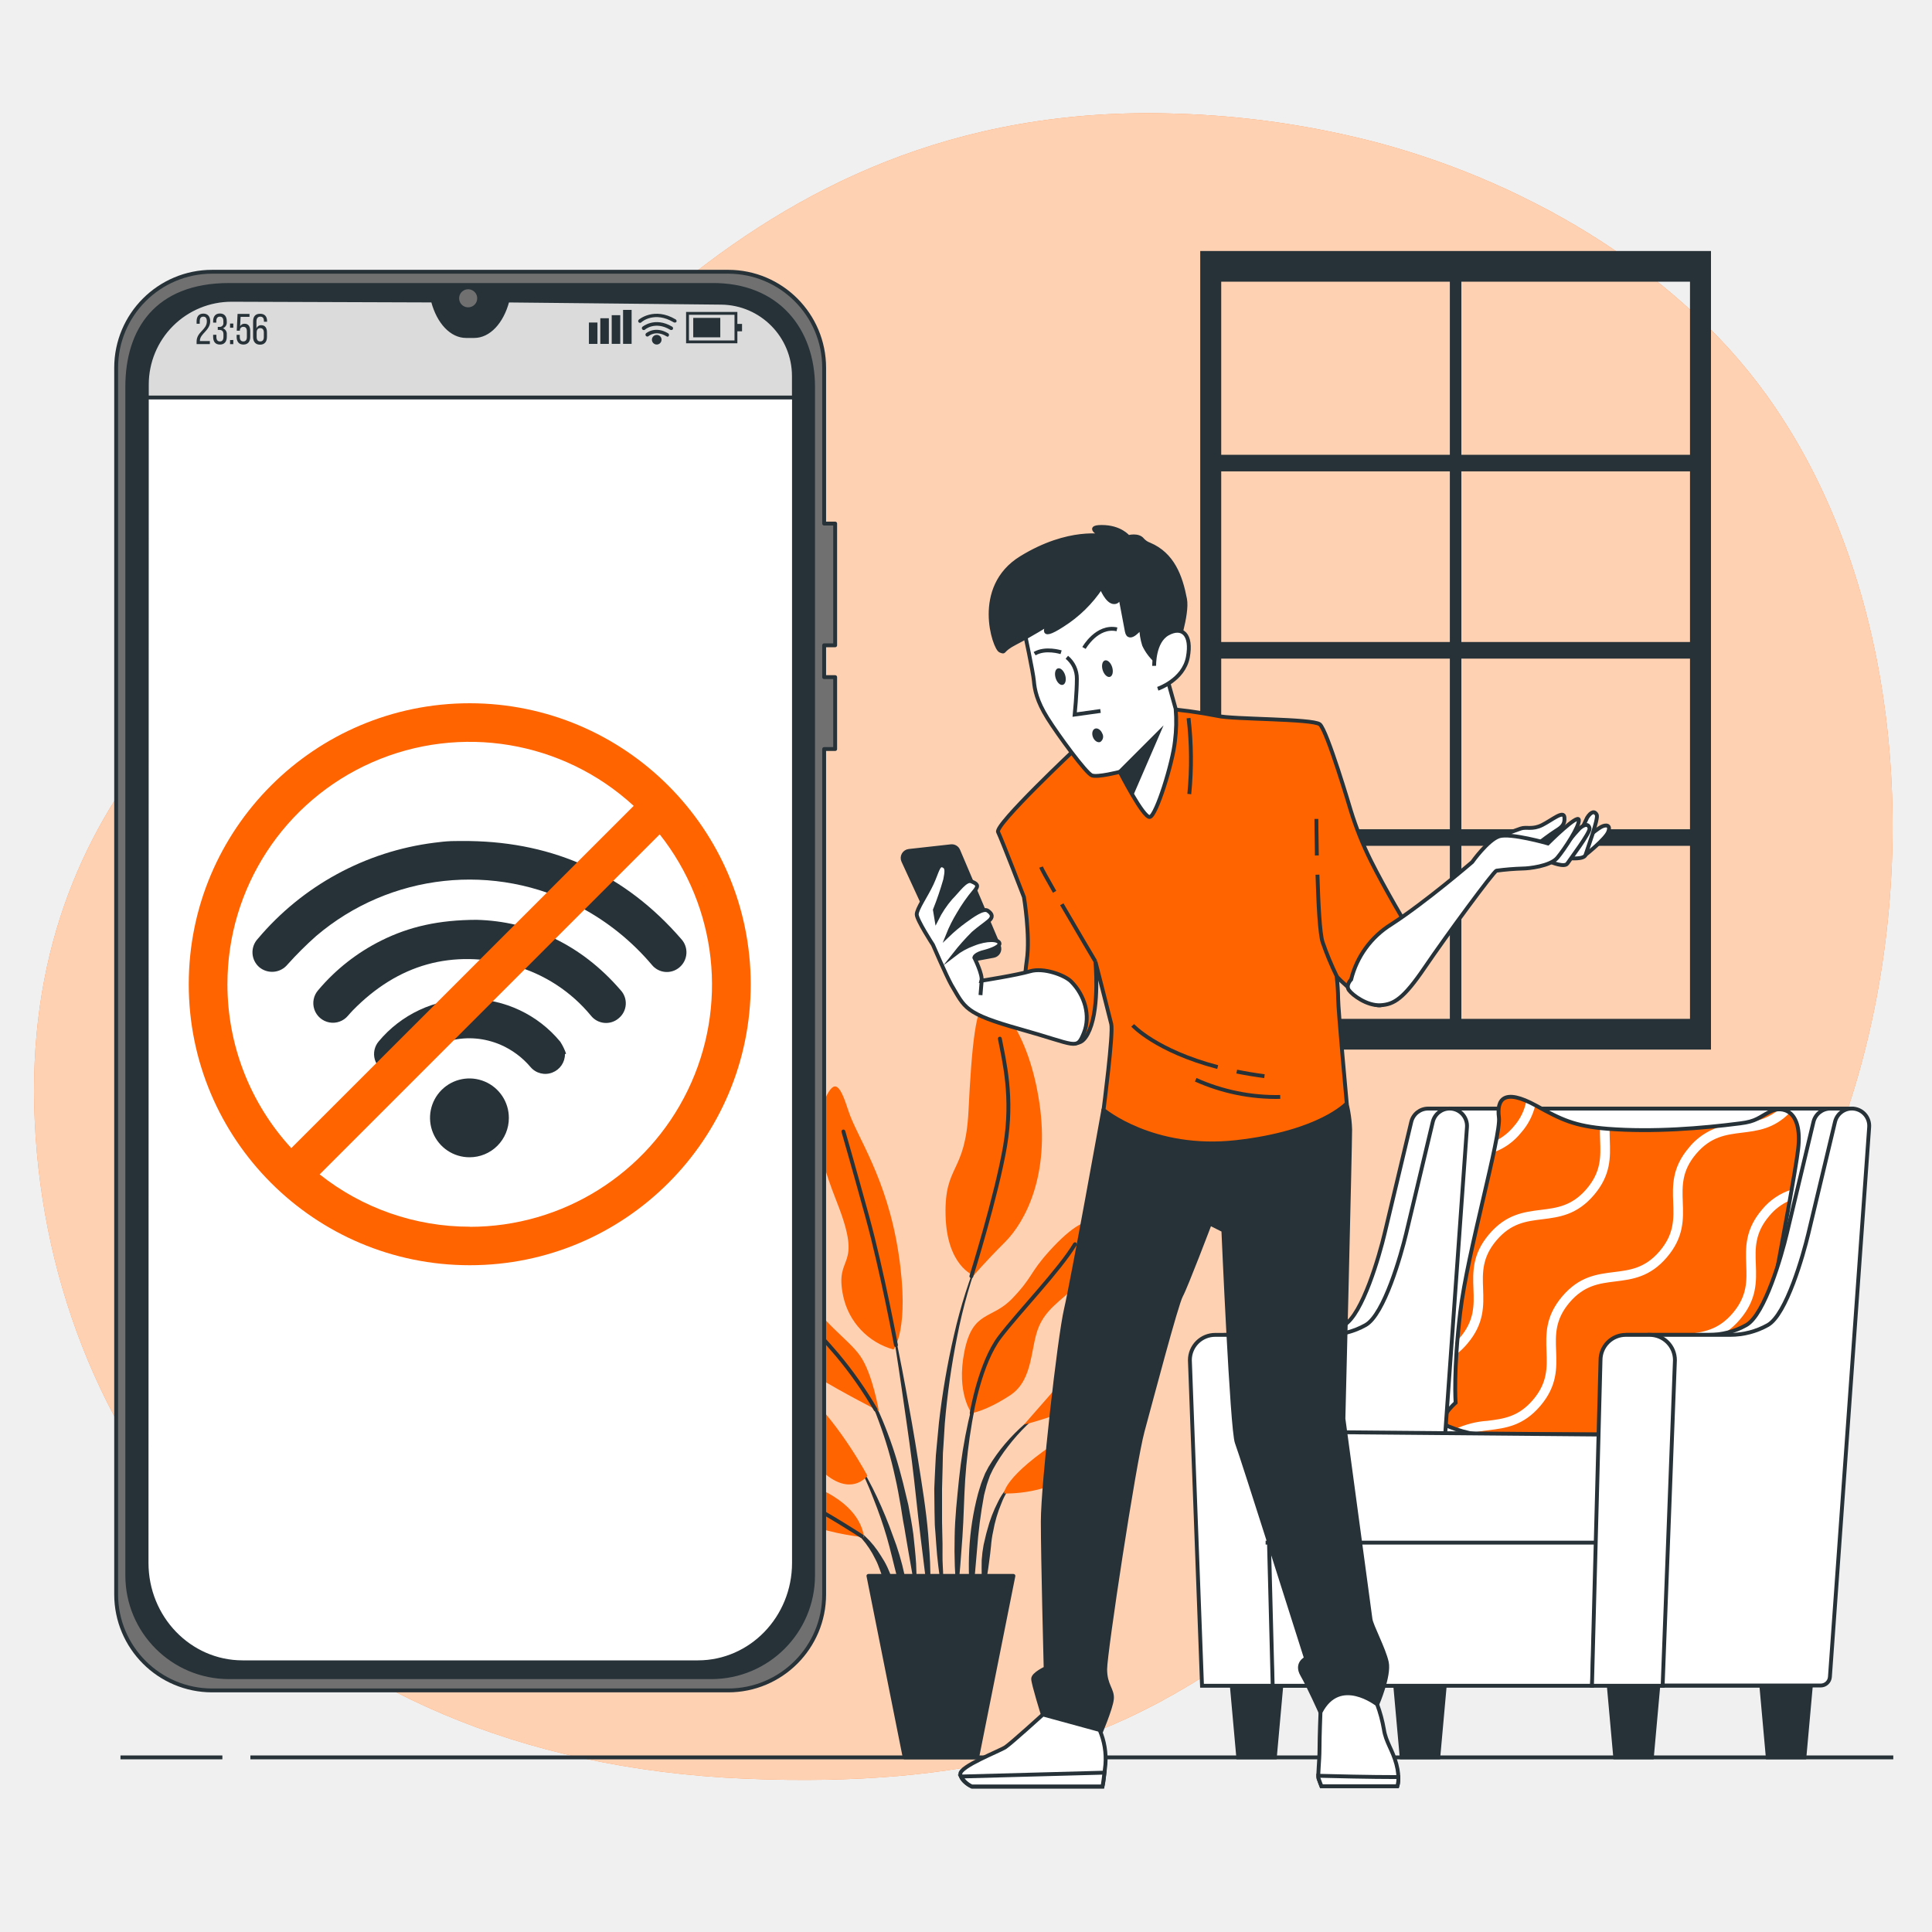
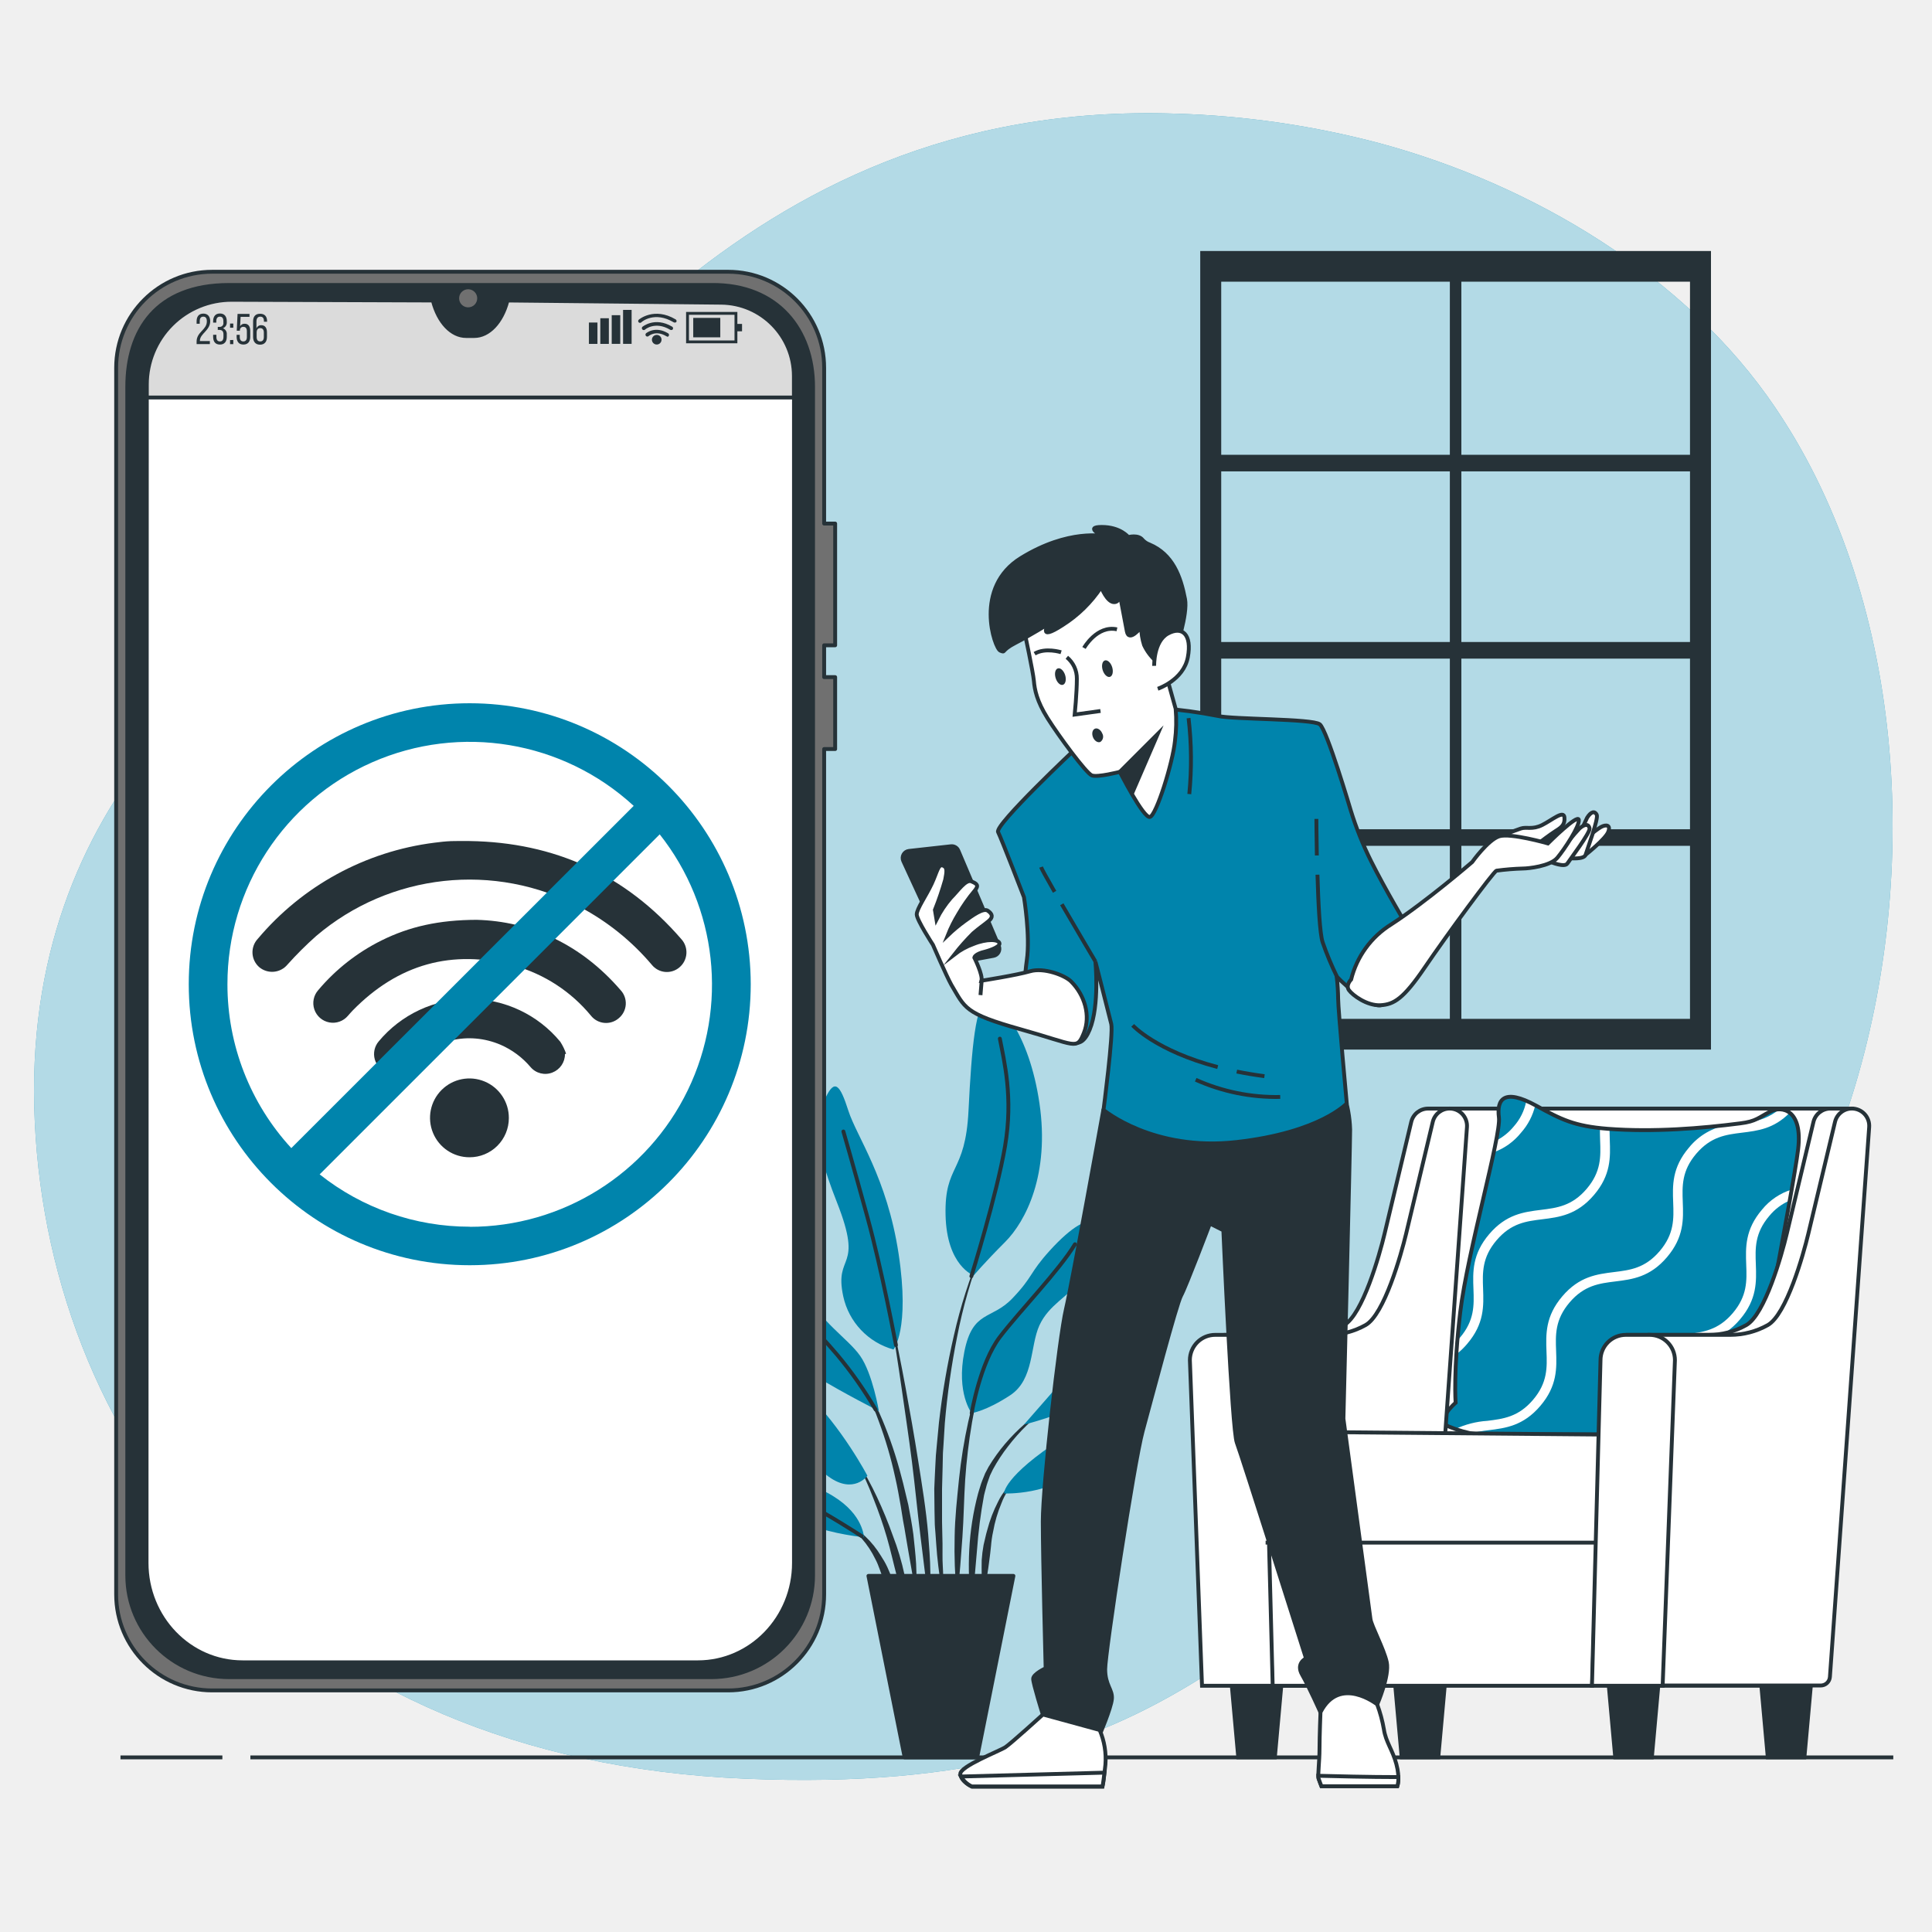
<svg xmlns="http://www.w3.org/2000/svg" viewBox="0 0 500 500">
  <g id="freepik--background-simple--inject-198">
-     <path d="M464.5,113.47q-2.38-4-5-7.9C436.33,71.22,396.44,47.73,357.2,37.11a231.87,231.87,0,0,0-52.71-7.69c-116.62-4-163.07,88-201.61,111.67S5,205.33,9,290.32s65.22,165,183.81,170,126.5-48.42,192.71-68.19c43.82-13.08,75-57.26,90.2-98.09C496.5,238.38,495.52,166.11,464.5,113.47Z" style="fill:#FF6400" />
+     <path d="M464.5,113.47q-2.38-4-5-7.9C436.33,71.22,396.44,47.73,357.2,37.11a231.87,231.87,0,0,0-52.71-7.69c-116.62-4-163.07,88-201.61,111.67S5,205.33,9,290.32s65.22,165,183.81,170,126.5-48.42,192.71-68.19c43.82-13.08,75-57.26,90.2-98.09C496.5,238.38,495.52,166.11,464.5,113.47Z" style="fill:#0084AC" />
    <path d="M464.5,113.47q-2.38-4-5-7.9C436.33,71.22,396.44,47.73,357.2,37.11a231.87,231.87,0,0,0-52.71-7.69c-116.62-4-163.07,88-201.61,111.67S5,205.33,9,290.32s65.22,165,183.81,170,126.5-48.42,192.71-68.19c43.82-13.08,75-57.26,90.2-98.09C496.5,238.38,495.52,166.11,464.5,113.47Z" style="fill:#fff;opacity:0.7" />
  </g>
  <g id="freepik--Window--inject-198">
    <polygon points="438.56 121.49 438.56 118.2 377.7 118.2 377.7 69.42 375.72 69.42 375.72 118.2 315.29 118.2 315.29 121.49 375.72 121.49 375.72 166.65 315.29 166.65 315.29 169.95 375.72 169.95 375.72 215.11 315.29 215.11 315.29 218.4 375.72 218.4 375.72 265.85 377.7 265.85 377.7 218.4 438.56 218.4 438.56 215.11 377.7 215.11 377.7 169.95 438.56 169.95 438.56 166.65 377.7 166.65 377.7 121.49 438.56 121.49" style="fill:#263238;stroke:#263238;stroke-miterlimit:10" />
    <path d="M311.12,65.46V271.13H442.3V65.46ZM437.87,264.18H315.55V72.4H437.87Z" style="fill:#263238;stroke:#263238;stroke-miterlimit:10" />
  </g>
  <g id="freepik--Plant--inject-198">
    <path d="M254,323.92h0a.1.1,0,0,0-.06-.13.1.1,0,0,0-.13.06,132,132,0,0,0-6.94,21.75A202,202,0,0,0,243,368.15l-.54,5.7c-.08.95-.19,1.9-.26,2.85l-.15,2.86c-.08,1.91-.2,3.82-.26,5.73l.06,5.73.06,2.86c0,.95.11,1.91.18,2.86.14,1.9.26,3.81.43,5.71.37,3.8.94,7.57,1.52,11.34a.11.11,0,0,0,.1.08.09.09,0,0,0,.1-.1h0c0-1.91-.09-3.8-.13-5.71s-.22-3.78-.19-5.68,0-3.8-.06-5.69l-.06-2.84,0-2.84,0-5.68.15-5.67.06-2.84c0-.95.11-1.89.16-2.84l.35-5.67a200.9,200.9,0,0,1,3.21-22.49A131.72,131.72,0,0,1,254,323.92Z" style="fill:#263238" />
    <path d="M254.81,353.6a.1.1,0,0,0-.06-.12.1.1,0,0,0-.13.06,132.44,132.44,0,0,0-6.43,29.24c-.5,5-1.06,9.94-1.13,14.94a127.13,127.13,0,0,0,.53,15,.11.11,0,0,0,.09.08.09.09,0,0,0,.11-.08c.58-5,.93-9.94,1.28-14.9s.4-9.93.72-14.89a148.32,148.32,0,0,1,5-29.31Z" style="fill:#263238" />
    <path d="M271.27,364.05a.1.1,0,0,0-.14,0,50.06,50.06,0,0,0-11,9.59,44.64,44.64,0,0,0-4.3,6l-.88,1.67-.7,1.74a15.71,15.71,0,0,0-.6,1.75c-.18.6-.38,1.18-.54,1.78a71,71,0,0,0-2.27,14.52,84,84,0,0,0,.54,14.62.11.11,0,0,0,.1.08.09.09,0,0,0,.1-.09l1.26-14.47a127.64,127.64,0,0,1,1.83-14.27c.13-.59.3-1.15.45-1.73a16,16,0,0,1,.5-1.71l.59-1.67.76-1.58a43.25,43.25,0,0,1,3.94-6,49.72,49.72,0,0,1,10.33-10.05h0A.11.11,0,0,0,271.27,364.05Z" style="fill:#263238" />
    <path d="M263.3,382.64a16.06,16.06,0,0,0-5,6,35.33,35.33,0,0,0-2.81,7.37c-.19.63-.35,1.27-.49,1.91l-.45,1.92a34.52,34.52,0,0,0-.49,3.91c0,1.32-.05,2.63,0,3.94a34.57,34.57,0,0,0,.51,3.91.13.13,0,0,0,.08.08.1.1,0,0,0,.12-.08,35.91,35.91,0,0,0,.7-3.85c.2-1.28.4-2.54.55-3.81s.35-2.52.45-3.79.27-2.54.55-3.78a34.19,34.19,0,0,1,2.14-7.3,16.18,16.18,0,0,1,4.2-6.27l0,0a.09.09,0,0,0,0-.13A.11.11,0,0,0,263.3,382.64Z" style="fill:#263238" />
    <path d="M240.22,397.14c-.54-6.42-1.6-12.79-2.6-19.14s-2.12-12.7-3.28-19-2.46-12.63-3.83-18.91a.1.1,0,1,0-.19,0c1.1,6.34,2.09,12.69,3,19.05s1.87,12.71,2.68,19.08,1.4,12.77,2.19,19.13l2.35,19.13a.12.12,0,0,0,.1.09.11.11,0,0,0,.11-.1c.07-1.61.07-3.22.11-4.84s-.07-3.22-.09-4.83C240.74,403.57,240.46,400.36,240.22,397.14Z" style="fill:#263238" />
    <path d="M236.37,397.05c-.35-2.55-.81-5.08-1.3-7.6l-.9-3.75c-.3-1.25-.58-2.5-.94-3.74a105.84,105.84,0,0,0-4.92-14.61l-.77-1.77-.85-1.73c-.55-1.16-1.2-2.27-1.83-3.4a28.58,28.58,0,0,0-4.64-6.14.09.09,0,0,0-.13,0,.1.1,0,0,0,0,.14h0a28,28,0,0,1,4.24,6.29c.56,1.14,1.15,2.26,1.63,3.44l.76,1.75.67,1.79a105.45,105.45,0,0,1,4.28,14.61c.58,2.47,1,5,1.45,7.49l.6,3.76c.22,1.25.49,2.5.66,3.76.4,2.51.87,5,1.3,7.53s.85,5,1.39,7.55a.11.11,0,0,0,.09.09.11.11,0,0,0,.11-.1q0-3.85-.18-7.7C236.94,402.15,236.63,399.6,236.37,397.05Z" style="fill:#263238" />
    <path d="M231.05,397.38c-1.19-3.38-2.57-6.68-4.07-9.91a86.8,86.8,0,0,0-5.12-9.38.1.1,0,1,0-.17.1,87.62,87.62,0,0,1,4.37,9.68c1.3,3.28,2.48,6.62,3.46,10s1.73,6.83,2.63,10.23,1.71,6.83,2.76,10.27a.1.1,0,0,0,.09.07.11.11,0,0,0,.11-.1,51.83,51.83,0,0,0-1-10.69A66.72,66.72,0,0,0,231.05,397.38Z" style="fill:#263238" />
    <path d="M230.83,408.61a23.15,23.15,0,0,0-2.83-5.94,24.44,24.44,0,0,0-4.12-5.11,19.36,19.36,0,0,0-2.62-2,10.92,10.92,0,0,0-3-1.34.1.1,0,0,0-.11.06.1.1,0,0,0,0,.13h0a14.89,14.89,0,0,1,4.93,3.83,23.66,23.66,0,0,1,3.43,5.2c1,1.84,1.48,3.88,2.33,5.79.37,1,.74,1.95,1.18,2.93a23.09,23.09,0,0,0,1.29,3h0a.11.11,0,0,0,.09.05.09.09,0,0,0,.1-.09,22.57,22.57,0,0,0-.12-3.29C231.31,410.74,231.09,409.67,230.83,408.61Z" style="fill:#263238" />
-     <path d="M231.23,349.25a18.29,18.29,0,0,1-13-13.76c-2.43-11.34,5.4-6.48-1.62-24.3s-5.4-21.87-3-27,3.78-3.51,5.94,3.24,10,17.28,13,37S231.23,349.25,231.23,349.25Z" style="fill:#FF6400" />
-     <path d="M252,330.09s-7-2.43-7.29-15.66,5.13-10.53,5.94-27,1.89-28.08,4.86-28.35,10.8,8.1,13.5,26.46-3.51,30.51-8.91,35.91S252,330.09,252,330.09Z" style="fill:#FF6400" />
-     <path d="M227.45,365.18s-1.62-9.72-4.86-14.31-10.26-8.64-14.85-17.54-9.72-13.23-9.45-.54,5.94,19.16,13,23.48S227.45,365.18,227.45,365.18Z" style="fill:#FF6400" />
-     <path d="M224.48,381.92s-6.48-12.42-15.93-21.6-17-13.77-14.31-9.18,5.94,4.32,10.53,12.42,3.24,14,9.72,18.63S224.48,381.92,224.48,381.92Z" style="fill:#FF6400" />
-     <path d="M223.67,397.85c-.27-.81-.54-6.75-9.72-11.61s-17.82-3-16.74-.54,6.75,6.48,12.42,8.91S223.67,397.85,223.67,397.85Z" style="fill:#FF6400" />
-     <path d="M251.47,365.72s-4.05-5.13-1.89-15.93,7-8.1,12.42-13.77,4.32-6.47,9.72-12.41,10.26-9.18,12.42-6.75-1.08,10-4.32,14.31S271.45,337.64,269,343s-1.35,14-7.56,18.09S251.47,365.72,251.47,365.72Z" style="fill:#FF6400" />
-     <path d="M265,368.69s9.72-11.07,16.74-19.17,9.72-14.3,10-8.91,2.43,9.72-3.24,16.74S265,368.69,265,368.69Z" style="fill:#FF6400" />
-     <path d="M259.84,386.51s-.27-4.32,15.12-14.31,21.87-11.88,20.25-7.83-8.37,8.1-15.66,15.39S259.84,386.51,259.84,386.51Z" style="fill:#FF6400" />
+     <path d="M231.23,349.25a18.29,18.29,0,0,1-13-13.76c-2.43-11.34,5.4-6.48-1.62-24.3s-5.4-21.87-3-27,3.78-3.51,5.94,3.24,10,17.28,13,37S231.23,349.25,231.23,349.25Z" style="fill:#0084AC" />
+     <path d="M252,330.09s-7-2.43-7.29-15.66,5.13-10.53,5.94-27,1.89-28.08,4.86-28.35,10.8,8.1,13.5,26.46-3.51,30.51-8.91,35.91S252,330.09,252,330.09Z" style="fill:#0084AC" />
+     <path d="M227.45,365.18s-1.62-9.72-4.86-14.31-10.26-8.64-14.85-17.54-9.72-13.23-9.45-.54,5.94,19.16,13,23.48S227.45,365.18,227.45,365.18Z" style="fill:#0084AC" />
+     <path d="M224.48,381.92s-6.48-12.42-15.93-21.6-17-13.77-14.31-9.18,5.94,4.32,10.53,12.42,3.24,14,9.72,18.63S224.48,381.92,224.48,381.92Z" style="fill:#0084AC" />
+     <path d="M223.67,397.85c-.27-.81-.54-6.75-9.72-11.61s-17.82-3-16.74-.54,6.75,6.48,12.42,8.91S223.67,397.85,223.67,397.85Z" style="fill:#0084AC" />
+     <path d="M251.47,365.72s-4.05-5.13-1.89-15.93,7-8.1,12.42-13.77,4.32-6.47,9.72-12.41,10.26-9.18,12.42-6.75-1.08,10-4.32,14.31S271.45,337.64,269,343s-1.35,14-7.56,18.09S251.47,365.72,251.47,365.72Z" style="fill:#0084AC" />
+     <path d="M265,368.69s9.72-11.07,16.74-19.17,9.72-14.3,10-8.91,2.43,9.72-3.24,16.74S265,368.69,265,368.69Z" style="fill:#0084AC" />
+     <path d="M259.84,386.51s-.27-4.32,15.12-14.31,21.87-11.88,20.25-7.83-8.37,8.1-15.66,15.39S259.84,386.51,259.84,386.51Z" style="fill:#0084AC" />
    <path d="M231.87,348.1s-3.61-19.36-7.39-33.13-6.21-22.14-6.21-22.14" style="fill:none;stroke:#263238;stroke-linecap:round;stroke-linejoin:round" />
    <path d="M251.39,330.29s6.56-21,8.72-33.68-.27-22.14-1.35-27.81" style="fill:none;stroke:#263238;stroke-linecap:round;stroke-linejoin:round" />
    <path d="M226.6,364.78a101.76,101.76,0,0,0-9.95-14.18c-5.94-7-10.53-10.8-13.23-17.54" style="fill:none;stroke:#263238;stroke-linecap:round;stroke-linejoin:round" />
    <path d="M251.47,365.72s2.16-13,7.29-19.71,15.39-17.27,19.44-24" style="fill:none;stroke:#263238;stroke-linecap:round;stroke-linejoin:round" />
    <path d="M223,397.55s-9.08-5.91-15.56-9.15" style="fill:none;stroke:#263238;stroke-linecap:round;stroke-linejoin:round" />
    <polygon points="252.89 454.81 234.13 454.81 224.75 407.84 262.27 407.84 252.89 454.81" style="fill:#263238;stroke:#263238;stroke-linecap:round;stroke-linejoin:round" />
  </g>
  <g id="freepik--Floor--inject-198">
-     <line x1="64.8" y1="454.81" x2="489.98" y2="454.81" style="fill:none;stroke:#263238;stroke-miterlimit:10" />
-     <line x1="31.18" y1="454.81" x2="57.55" y2="454.81" style="fill:none;stroke:#263238;stroke-miterlimit:10" />
+     <line x1="64.8" y1="454.81" x2="489.98" y2="454.81" style="fill:none;stroke:#263238;stroke-miterlimit:10">
+         </line>
+     <line x1="31.18" y1="454.81" x2="57.55" y2="454.81" style="fill:none;stroke:#263238;stroke-miterlimit:10">
+         </line>
  </g>
  <g id="freepik--Device--inject-198">
    <path d="M216.14,167v-31.5h-2.85V95.19a24.85,24.85,0,0,0-24.85-24.86H54.92A24.86,24.86,0,0,0,30.06,95.19V412.62a24.86,24.86,0,0,0,24.86,24.86H188.44a24.85,24.85,0,0,0,24.85-24.86V193.85h2.85V175.24h-2.85V167Z" style="fill:#707070;stroke:#263238;stroke-linejoin:round" />
    <path d="M184.08,434.05H59.27a26.33,26.33,0,0,1-26.33-26.33V100.09c0-14.55,7.46-26.34,26.33-26.34H184.08c17.31-.23,26.34,11.79,26.34,26.34V407.72A26.33,26.33,0,0,1,184.08,434.05Z" style="fill:#263238;stroke:#263238;stroke-linejoin:round" />
    <path d="M131.34,77.8l-.05.19c-1.46,5.44-4.82,9-8.54,9h-2.14c-3.72,0-7.08-3.52-8.54-9l0-.19-52.08-.18A21.92,21.92,0,0,0,38,99.53l-.07,304.94c0,14.21,11.12,25.73,24.85,25.73H180.62c13.73,0,24.86-11.52,24.86-25.73l0-307.13a19,19,0,0,0-18.78-19Z" style="fill:#fff;stroke:#263238;stroke-miterlimit:10" />
    <path d="M205.46,102.88V97.34a19,19,0,0,0-18.78-19l-55.34-.57-.05.19c-1.46,5.44-4.82,9-8.54,9h-2.14c-3.72,0-7.08-3.52-8.54-9l0-.19-52.08-.18A21.92,21.92,0,0,0,38,99.53v3.35Z" style="fill:#dbdbdb;stroke:#263238;stroke-miterlimit:10" />
    <path d="M123.5,77.2a2.34,2.34,0,1,0-2.33,2.34A2.33,2.33,0,0,0,123.5,77.2Z" style="fill:#707070" />
    <path d="M54.4,83.14c0,2.37-2.65,3.22-2.66,5v.12h2.57v.79H50.88V88.4c0-2.53,2.65-3,2.65-5.22,0-.81-.27-1.23-.92-1.23s-.92.46-.92,1.15v.69h-.81v-.63c0-1.2.54-2,1.75-2S54.4,82,54.4,83.14Z" style="fill:#263238" />
    <path d="M58.69,83.13v.2a1.57,1.57,0,0,1-1,1.62,1.55,1.55,0,0,1,1,1.62v.6c0,1.2-.56,2-1.77,2s-1.76-.78-1.76-2v-.53H56v.59c0,.7.29,1.13.92,1.13s.91-.42.91-1.21v-.6c0-.78-.32-1.15-1-1.17h-.47V84.6h.51a.94.94,0,0,0,.94-1.08v-.35c0-.81-.28-1.22-.91-1.22s-.92.43-.92,1.14v.4h-.82v-.36c0-1.19.56-2,1.76-2S58.69,81.94,58.69,83.13Z" style="fill:#263238" />
    <path d="M60.38,83.73v1.08h-.84V83.73Zm0,4.26v1.08h-.84V88Z" style="fill:#263238" />
    <path d="M62.14,84.43a1.28,1.28,0,0,1,1.17-.65c1,0,1.45.74,1.45,1.86v1.53c0,1.2-.57,2-1.76,2s-1.76-.78-1.76-2v-.52h.81v.58c0,.7.3,1.13.92,1.13s.92-.43.92-1.13V85.71c0-.71-.29-1.13-.92-1.13a.84.84,0,0,0-.88.84v.17h-.82l.21-4.35h3.09V82h-2.3Z" style="fill:#263238" />
    <path d="M69.12,83.12v.15H68.3v-.2c0-.71-.29-1.12-.93-1.12s-1,.42-1,1.26V85a1.26,1.26,0,0,1,1.26-.84c1,0,1.46.73,1.46,1.86v1.18c0,1.2-.59,2-1.79,2s-1.8-.78-1.8-2v-4c0-1.24.56-2,1.8-2S69.12,81.92,69.12,83.12Zm-2.7,2.93v1.18c0,.7.29,1.13.93,1.13s.93-.43.93-1.13V86.05c0-.7-.3-1.13-.93-1.13S66.42,85.35,66.42,86.05Z" style="fill:#263238" />
    <rect x="152.41" y="83.47" width="2.21" height="5.53" style="fill:#263238" />
    <rect x="155.36" y="82.36" width="2.21" height="6.64" style="fill:#263238" />
    <rect x="158.31" y="81.57" width="2.21" height="7.42" style="fill:#263238" />
    <rect x="161.25" y="80.2" width="2.21" height="8.79" style="fill:#263238" />
    <path d="M190.83,88.84H177.56V80.73h13.27Zm-12.53-.73h11.79V81.47H178.3Z" style="fill:#263238" />
    <rect x="179.41" y="82.27" width="7" height="5.03" style="fill:#263238" />
    <rect x="190.37" y="83.83" width="1.67" height="1.91" style="fill:#263238" />
    <path d="M172.7,87.08a.48.48,0,0,1-.26-.07c-2.7-1.61-4.48-.12-4.56-.05a.49.49,0,0,1-.69,0,.5.5,0,0,1,0-.7c.1-.08,2.38-2,5.72,0a.5.5,0,0,1-.25.92Z" style="fill:#263238" />
    <path d="M173.7,85.41a.48.48,0,0,1-.26-.07c-3.9-2.32-6.53-.07-6.55,0a.5.5,0,0,1-.66-.74s3.2-2.74,7.72-.06a.49.49,0,0,1,.17.68A.48.48,0,0,1,173.7,85.41Z" style="fill:#263238" />
    <path d="M174.6,83.48a.47.47,0,0,1-.25-.07c-4.94-2.94-8.23-.17-8.37,0a.49.49,0,0,1-.7,0,.48.48,0,0,1,.05-.69s3.94-3.38,9.53-.06a.5.5,0,0,1,.17.68A.49.49,0,0,1,174.6,83.48Z" style="fill:#263238" />
    <path d="M171.21,87.91A1.25,1.25,0,1,1,170,86.67,1.24,1.24,0,0,1,171.21,87.91Z" style="fill:#263238" />
    <path d="M121.53,217.66c22,.34,40.33,8.68,54.78,25.36a5.08,5.08,0,0,1-.47,7.33,5,5,0,0,1-7.15-.66,62.94,62.94,0,0,0-18.47-14.9,61.21,61.21,0,0,0-68.4,7.45,92.38,92.38,0,0,0-7.42,7.39,5.17,5.17,0,0,1-7.32.66,5.1,5.1,0,0,1-.36-7.33,71.44,71.44,0,0,1,45.7-24.87c1.44-.19,2.89-.35,4.34-.41S119.94,217.66,121.53,217.66Z" style="fill:#263238" />
    <path d="M123.35,238.05c13.9.36,27,6.29,37.24,18.17a5,5,0,0,1-.46,7.3,5,5,0,0,1-7.22-.7,39.62,39.62,0,0,0-19.8-12.9C117,245.56,103,249.54,91.3,261.49c-.44.45-.84.93-1.25,1.39a5.08,5.08,0,1,1-7.68-6.65,51.11,51.11,0,0,1,16.38-12.85C105.94,239.81,113.57,238.08,123.35,238.05Z" style="fill:#263238" />
    <path d="M146.21,272.81a5.08,5.08,0,0,1-3.25,4.76,5,5,0,0,1-5.66-1.42,21.34,21.34,0,0,0-7.76-5.77C121.2,266.84,112,269,105.79,276a4.92,4.92,0,0,1-5.43,1.63A5.07,5.07,0,0,1,98,269.52a30.52,30.52,0,0,1,47,.08,14.27,14.27,0,0,1,1.5,3.09Z" style="fill:#263238" />
    <path d="M121.52,299.5a10.2,10.2,0,1,1,10.17-10.15A10.14,10.14,0,0,1,121.52,299.5Z" style="fill:#263238" />
-     <path d="M121.58,182a72.72,72.72,0,1,0,72.71,72.71A72.8,72.8,0,0,0,121.58,182ZM58.86,254.75A62.68,62.68,0,0,1,164,208.56L75.39,297.13A62.52,62.52,0,0,1,58.86,254.75Zm62.72,62.72a62.4,62.4,0,0,1-38.85-13.54l88-88a62.67,62.67,0,0,1-49.18,101.57Z" style="fill:#FF6400" />
+     <path d="M121.58,182a72.72,72.72,0,1,0,72.71,72.71A72.8,72.8,0,0,0,121.58,182ZM58.86,254.75A62.68,62.68,0,0,1,164,208.56L75.39,297.13A62.52,62.52,0,0,1,58.86,254.75Zm62.72,62.72a62.4,62.4,0,0,1-38.85-13.54l88-88a62.67,62.67,0,0,1-49.18,101.57Z" style="fill:#0084AC" />
  </g>
  <g id="freepik--Sofa--inject-198">
    <polygon points="427.5 454.81 418.02 454.81 415.99 432.25 429.53 432.25 427.5 454.81" style="fill:#263238;stroke:#263238;stroke-miterlimit:10" />
    <polygon points="466.98 454.81 457.5 454.81 455.47 432.25 469.01 432.25 466.98 454.81" style="fill:#263238;stroke:#263238;stroke-miterlimit:10" />
    <polygon points="372.23 454.81 362.75 454.81 360.73 432.25 374.26 432.25 372.23 454.81" style="fill:#263238;stroke:#263238;stroke-miterlimit:10" />
    <polygon points="329.93 454.81 320.46 454.81 318.43 432.25 331.96 432.25 329.93 454.81" style="fill:#263238;stroke:#263238;stroke-miterlimit:10" />
    <path d="M375.17,286.9h98.52s.39,34.25-4.68,58.5-11.28,38.91-11.28,38.91H364.11S378,330.67,375.17,286.9Z" style="fill:#fff;stroke:#263238;stroke-miterlimit:10" />
-     <path d="M416.06,292.13c-8.64-.68-12.07-2.42-18.53-6-8.41-4.61-10.21-1.54-9.61,3.07s-8.17,35-10,50.3-1.21,23.53-1.21,23.53-5.4,4.61-1.8,6.14a32.28,32.28,0,0,0,7.21,2.05h69.66s12.38-63.61,13.58-73.84-4.2-11.25-7.21-9.72-3.6,2.56-7.81,3.07C440.5,292,427.9,293.05,416.06,292.13Z" style="fill:#FF6400" />
+     <path d="M416.06,292.13c-8.64-.68-12.07-2.42-18.53-6-8.41-4.61-10.21-1.54-9.61,3.07s-8.17,35-10,50.3-1.21,23.53-1.21,23.53-5.4,4.61-1.8,6.14a32.28,32.28,0,0,0,7.21,2.05h69.66s12.38-63.61,13.58-73.84-4.2-11.25-7.21-9.72-3.6,2.56-7.81,3.07C440.5,292,427.9,293.05,416.06,292.13Z" style="fill:#0084AC" />
    <path d="M393.63,293.16a16.26,16.26,0,0,0,3.69-7.1c-.84-.45-1.61-.82-2.32-1.12a13.69,13.69,0,0,1-3.26,6.61,14.3,14.3,0,0,1-4.54,3.65c-.18.91-.38,1.9-.6,3A16.06,16.06,0,0,0,393.63,293.16Z" style="fill:#fff" />
    <path d="M456,313.06c-4.41,5.18-4.24,9.78-4.08,14.24.16,4.16.3,8.08-3.48,12.53s-7.69,4.92-11.82,5.44c-4.42.54-9,1.11-13.4,6.29s-4.25,9.78-4.08,14.23a28.53,28.53,0,0,1-.15,5.47h2.52a33.48,33.48,0,0,0,.11-5.56c-.15-4.16-.3-8.09,3.49-12.53s7.68-4.93,11.82-5.44c4.42-.54,9-1.11,13.4-6.29s4.24-9.78,4.08-14.24c-.16-4.16-.3-8.09,3.49-12.53a14,14,0,0,1,5.34-4c.17-1,.34-1.92.5-2.83A16.07,16.07,0,0,0,456,313.06Z" style="fill:#fff" />
    <path d="M385.23,370.14c4.43-.55,9-1.12,13.41-6.3s4.24-9.78,4.08-14.23c-.16-4.16-.3-8.09,3.48-12.53s7.69-4.93,11.82-5.44c4.42-.55,9-1.11,13.4-6.29s4.25-9.79,4.08-14.24c-.15-4.16-.3-8.09,3.49-12.53s7.69-4.93,11.82-5.44,8.26-1,12.34-5.14a4.35,4.35,0,0,0-2.74-.86,14.82,14.82,0,0,1-7.92,3.27,19.67,19.67,0,0,1-2.12.36l-3,.35A16.3,16.3,0,0,0,437.1,297c-4.42,5.19-4.25,9.79-4.08,14.24.15,4.16.3,8.09-3.49,12.54s-7.68,4.92-11.82,5.43c-4.42.55-9,1.11-13.4,6.29s-4.24,9.79-4.08,14.24c.16,4.16.3,8.09-3.48,12.53s-7.69,4.93-11.82,5.44a23.21,23.21,0,0,0-8.38,2.16,32.7,32.7,0,0,0,4,1.12A32.06,32.06,0,0,1,385.23,370.14Z" style="fill:#fff" />
    <path d="M379.74,347.75c4.41-5.18,4.24-9.78,4.08-14.23-.15-4.17-.3-8.09,3.49-12.54s7.68-4.92,11.81-5.43c4.42-.55,9-1.12,13.41-6.3s4.24-9.78,4.08-14.23c0-1-.07-1.91-.06-2.86l-.49,0-2-.19c0,1.07,0,2.12.05,3.17.16,4.16.3,8.09-3.48,12.53s-7.69,4.93-11.82,5.44c-4.42.55-9,1.11-13.41,6.29s-4.24,9.78-4.07,14.24c.15,4.16.29,8.09-3.49,12.53-.21.25-.42.48-.64.7-.1,1.27-.19,2.47-.26,3.59A18.26,18.26,0,0,0,379.74,347.75Z" style="fill:#fff" />
    <path d="M416.06,292.13c-8.64-.68-12.07-2.42-18.53-6-8.41-4.61-10.21-1.54-9.61,3.07s-8.17,35-10,50.3-1.21,23.53-1.21,23.53-5.4,4.61-1.8,6.14a32.28,32.28,0,0,0,7.21,2.05h69.66s12.38-63.61,13.58-73.84-4.2-11.25-7.21-9.72-3.6,2.56-7.81,3.07C440.5,292,427.9,293.05,416.06,292.13Z" style="fill:none;stroke:#263238;stroke-miterlimit:10" />
    <path d="M375.17,286.9H369.6a4.49,4.49,0,0,0-4.37,3.45l-6.92,29c-1.28,5.38-5.66,20.88-10.48,23.59h0a19.79,19.79,0,0,1-9.69,2.53H317.26l8.88,90.77h38l10-144.53a5.11,5.11,0,0,0,0-1h1.13Z" style="fill:#fff;stroke:#263238;stroke-miterlimit:10" />
    <path d="M322.83,345.46h20.89a19.82,19.82,0,0,0,9.69-2.53h0c4.82-2.71,9.19-18.21,10.48-23.59l6.91-29a4.5,4.5,0,0,1,4.37-3.45h0a4.49,4.49,0,0,1,4.48,4.8L369.4,436.23h-38Z" style="fill:#fff;stroke:#263238;stroke-miterlimit:10" />
    <polygon points="412.04 436.28 414.21 371.26 327.1 370.49 329.28 436.28 412.04 436.28" style="fill:#fff;stroke:#263238;stroke-miterlimit:10" />
    <path d="M479.26,286.9h-5.57a4.5,4.5,0,0,0-4.37,3.45l-6.92,29c-1.28,5.38-5.65,20.88-10.48,23.59h0a19.76,19.76,0,0,1-9.69,2.53H421.35L425,436.23h42.82L478.17,291.7a4.39,4.39,0,0,0,0-1h1.13Z" style="fill:#fff;stroke:#263238;stroke-miterlimit:10" />
    <path d="M426.92,345.46h20.89a19.82,19.82,0,0,0,9.69-2.53h0c4.82-2.71,9.2-18.21,10.48-23.59l6.92-29a4.49,4.49,0,0,1,4.36-3.45h0a4.48,4.48,0,0,1,4.48,4.8L473.58,434a2.39,2.39,0,0,1-2.37,2.21H430.33Z" style="fill:#fff;stroke:#263238;stroke-miterlimit:10" />
    <path d="M414.21,352,412,436.28h18.29L433.47,352a6.54,6.54,0,0,0-6.55-6.54h-6.16A6.54,6.54,0,0,0,414.21,352Z" style="fill:#fff;stroke:#263238;stroke-miterlimit:10" />
    <path d="M307.94,352l3.14,84.28h18.29L327.19,352a6.54,6.54,0,0,0-6.54-6.54h-6.16A6.54,6.54,0,0,0,307.94,352Z" style="fill:#fff;stroke:#263238;stroke-miterlimit:10" />
-     <line x1="327.54" y1="399.23" x2="413.38" y2="399.23" style="fill:none;stroke:#263238;stroke-miterlimit:10" />
+     <line x1="327.54" y1="399.23" x2="413.38" y2="399.23" style="fill:none;stroke:#263238;stroke-miterlimit:10">
+         </line>
  </g>
  <g id="freepik--Character--inject-198">
    <path d="M285.55,287.23s-7.94,44.12-9.68,51.58-6,45.49-6,54.94.74,38,.74,38-3.23,1.49-3.23,2.73,2.49,9.2,2.49,9.2l14.66,5.47s3-7,3.23-9.45-1.74-3.48-1.74-7.71,7.46-53.44,9.7-61.64,8.7-32.81,9.94-35.05,7.46-18.64,7.46-18.64l3.48,1.74s2.23,51.7,3.48,54.93S338,429.2,338,429.2s-2.73,1.24-1,4.23,4.72,9.69,4.72,9.69,2.74-3.73,6-4.47,8.7,2.48,8.7,2.48,3.23-7.46,2.48-10.93-4-9.45-4.22-11.19-7-51.86-7-51.86,1.74-70.1,1.74-74.82a31.49,31.49,0,0,0-1.74-9.45,117.57,117.57,0,0,1-32.32,6.22c-17.65.74-27.34-6.46-27.34-6.46Z" style="fill:#263238;stroke:#263238;stroke-miterlimit:10" />
    <path d="M269.91,443.71s-8.21,7.45-9.7,8.45-11.93,5-11.68,7,3,3.23,3,3.23h33.81s.24-1,.74-5.72a18.86,18.86,0,0,0-1.49-8.95Z" style="fill:#fff;stroke:#263238;stroke-miterlimit:10" />
    <path d="M285.83,458.76l-37.12,1a6.16,6.16,0,0,0,2.8,2.57h33.81S285.49,461.66,285.83,458.76Z" style="fill:#fff;stroke:#263238;stroke-miterlimit:10" />
    <path d="M341.74,443.12s-.25,6.21-.25,9.45-.49,7-.25,7.7.75,2,.75,2h19.64s.74-2-.25-5.72-2.74-5.71-3.23-9a36.31,36.31,0,0,0-1.74-6.46S346.71,433.43,341.74,443.12Z" style="fill:#fff;stroke:#263238;stroke-miterlimit:10" />
    <path d="M361.89,459.91c-7.47,0-16.77-.24-20.72-.34a3.34,3.34,0,0,0,.07.7c.25.75.75,2,.75,2h19.64A7.22,7.22,0,0,0,361.89,459.91Z" style="fill:#fff;stroke:#263238;stroke-miterlimit:10" />
-     <path d="M278.5,193.64s-21.12,19.83-20.2,21.68S265,232.18,265,232.18s1.66,10,.74,16.31a64.54,64.54,0,0,0-.56,12.05,25.59,25.59,0,0,0,7,6.11c4.08,2.23,7.23,6.12,9.83-.18s1.48-17.61,1.48-17.61S287,262.58,287.59,265s-2,22.24-2,22.24S298.33,298,320,295.56s28.54-10,28.54-10-2.23-24.28-2.23-27.06a54,54,0,0,0-.37-5.75s7.6,7.79,11.31,7.42,10.19-15.57,8.52-18-7.41-12.25-10.93-19.29a85.73,85.73,0,0,1-5.28-13.19s-6.12-20.76-8-22.24-22.7-1.25-26.41-2.17a124.1,124.1,0,0,0-14.83-2C299.08,183.26,282.58,187.15,278.5,193.64Z" style="fill:#FF6400;stroke:#263238;stroke-miterlimit:10" />
+     <path d="M278.5,193.64s-21.12,19.83-20.2,21.68S265,232.18,265,232.18s1.66,10,.74,16.31a64.54,64.54,0,0,0-.56,12.05,25.59,25.59,0,0,0,7,6.11c4.08,2.23,7.23,6.12,9.83-.18s1.48-17.61,1.48-17.61S287,262.58,287.59,265s-2,22.24-2,22.24S298.33,298,320,295.56s28.54-10,28.54-10-2.23-24.28-2.23-27.06a54,54,0,0,0-.37-5.75s7.6,7.79,11.31,7.42,10.19-15.57,8.52-18-7.41-12.25-10.93-19.29a85.73,85.73,0,0,1-5.28-13.19s-6.12-20.76-8-22.24-22.7-1.25-26.41-2.17a124.1,124.1,0,0,0-14.83-2C299.08,183.26,282.58,187.15,278.5,193.64Z" style="fill:#0084AC;stroke:#263238;stroke-miterlimit:10" />
    <path d="M340.8,221.39c-.1-5.32-.12-9.46-.12-9.46" style="fill:none;stroke:#263238;stroke-miterlimit:10" />
    <path d="M346,252.75a78.12,78.12,0,0,1-3.7-8.89c-.74-2.21-1.13-10.1-1.34-17.49" style="fill:none;stroke:#263238;stroke-miterlimit:10" />
-     <path d="M272.93,230.8c-1.89-3.3-3.33-5.88-3.51-6.4" style="fill:none;stroke:#263238;stroke-miterlimit:10" />
+     <path d="M272.93,230.8c-1.89-3.3-3.33-5.88-3.51-6.4" style="fill:none;stroke:#263238;stroke-miterlimit:10">
+         </path>
    <path d="M283.51,248.86s-4.74-8-8.72-14.84" style="fill:none;stroke:#263238;stroke-miterlimit:10" />
-     <path d="M307.6,185.85a92.16,92.16,0,0,1,.19,19.65" style="fill:none;stroke:#263238;stroke-miterlimit:10" />
+     <path d="M307.6,185.85a92.16,92.16,0,0,1,.19,19.65" style="fill:none;stroke:#263238;stroke-miterlimit:10">
+         </path>
    <path d="M320.07,277.32c2.23.45,4.62.86,7.17,1.19" style="fill:none;stroke:#263238;stroke-miterlimit:10" />
    <path d="M293.14,265.36s6,6.58,22,10.8" style="fill:none;stroke:#263238;stroke-miterlimit:10" />
-     <path d="M309.45,279.44a50.88,50.88,0,0,0,21.87,4.45" style="fill:none;stroke:#263238;stroke-miterlimit:10" />
+     <path d="M309.45,279.44a50.88,50.88,0,0,0,21.87,4.45" style="fill:none;stroke:#263238;stroke-miterlimit:10">
+         </path>
    <path d="M265.16,163.61s2.22,10.38,2.41,12.61.74,5.19,3.52,9.63,10,14.27,11.49,14.83,7.23-.93,7.23-.93,6.11,12.05,7.78,11.68,5.93-14.09,6.49-19.65a39.64,39.64,0,0,0,.18-8.34l-2.59-9.26s-2.22-13-2.22-13.9,1.29-7.6-5.93-10.38-16.13-3-22.06,3.89S265.16,163.61,265.16,163.61Z" style="fill:#fff;stroke:#263238;stroke-miterlimit:10" />
    <path d="M285,151.94a33.32,33.32,0,0,1-10,9.82c-6.85,4.45-3.52-.37-3.52-.37s-4.82,3-8.71,5-2.41,2.6-3.89,2-7-16.38,5.39-24,21.43-5.61,21.43-5.61-5.38-2.41-.56-2.41S292,139,292,139s2.59-.74,3.7.74a4.4,4.4,0,0,0,1.77,1.17c6,2.54,8.09,8.22,9.22,14.15.74,3.89-2.41,13.16-2.41,13.16L299.08,171a12.88,12.88,0,0,1-3-4.08,15.94,15.94,0,0,1-.74-4.63s-3.15,4.07-3.71,1.11-2-10.56-2-10.56.56,3-1.29,3S285,151.94,285,151.94Z" style="fill:#263238;stroke:#263238;stroke-miterlimit:10" />
    <path d="M298.7,172.32s-.18-6.3,3.53-8.34,6.3.19,5.18,6.12-7.78,8.15-7.78,8.15" style="fill:#fff;stroke:#263238;stroke-miterlimit:10" />
    <polygon points="289.81 199.75 299.63 189.93 293.14 204.94 289.81 199.75" style="fill:#263238;stroke:#263238;stroke-miterlimit:10" />
    <path d="M285.27,189.82a1.66,1.66,0,0,1-.51,2.2c-.67.27-1.52-.28-1.9-1.23s-.15-1.94.51-2.21S284.88,188.87,285.27,189.82Z" style="fill:#263238" />
    <path d="M287.83,172.66c.36,1.18.1,2.3-.57,2.51s-1.53-.58-1.89-1.75-.1-2.29.57-2.5S287.47,171.49,287.83,172.66Z" style="fill:#263238" />
    <path d="M275.66,174.72c.36,1.18.1,2.3-.58,2.51s-1.52-.57-1.88-1.75-.11-2.29.57-2.5S275.29,173.55,275.66,174.72Z" style="fill:#263238" />
    <path d="M276.1,170.1a7.06,7.06,0,0,1,2.59,5.56c0,3.71-.56,9.27-.56,9.27l6.68-.93" style="fill:none;stroke:#263238;stroke-miterlimit:10" />
    <path d="M280.54,167.69s3.34-5.93,8.53-4.82" style="fill:none;stroke:#263238;stroke-miterlimit:10" />
    <path d="M274.61,168.8s-4.07-1.29-6.85.37" style="fill:none;stroke:#263238;stroke-miterlimit:10" />
    <path d="M388,216.43s4.08-1.48,5.56-2,3,.37,5.56-.92,5.56-3.9,5.75-2-.75,2.59-2.23,3.52-3.89,2.78-3.89,2.78l-.74,1.85-11.12-.92S387.1,217,388,216.43Z" style="fill:#fff;stroke:#263238;stroke-miterlimit:10" />
    <path d="M410.35,221.22s5.11-4.05,5.85-5.9-.56-2-1.85-1.3S409,218.1,409,218.1Z" style="fill:#fff;stroke:#263238;stroke-miterlimit:10" />
    <path d="M406.17,222.1s3.8.4,4.18-.88,3.38-9.34,2.89-10.35-1.44-.92-2.49.75a57.18,57.18,0,0,0-2.9,7.07s-2.54.57-3.18,2.31S406.17,222.1,406.17,222.1Z" style="fill:#fff;stroke:#263238;stroke-miterlimit:10" />
    <path d="M401.37,223.1s3.53,1.49,4.27.37,5.93-8,5.74-9.08-1.11-1.29-2.59,0a55.84,55.84,0,0,0-4.82,5.93s-2.6-.18-3.71,1.3S401.37,223.1,401.37,223.1Z" style="fill:#fff;stroke:#263238;stroke-miterlimit:10" />
    <path d="M349.67,253.5a23.39,23.39,0,0,1,10.38-14.27C368.94,233.48,381,223.1,381,223.1s4.08-5.74,7-6.67,12.6,1.85,12.6,1.85,7.79-7.78,8-6.11-3.7,7.6-5.56,9.82-7.6,2.78-8.89,2.78a67,67,0,0,0-6.86.56c-.74.18-13,16.86-18.53,25s-8,9.63-11.49,9.82-7.23-2.6-8.16-3.89S349.67,253.5,349.67,253.5Z" style="fill:#fff;stroke:#263238;stroke-miterlimit:10" />
    <path d="M233.77,222.82l11.68,25.34a1.86,1.86,0,0,0,2,1l9.69-1.79a1.85,1.85,0,0,0,1.36-2.52L248,220.12a1.82,1.82,0,0,0-1.89-1.11l-10.89,1.21A1.84,1.84,0,0,0,233.77,222.82Z" style="fill:#263238;stroke:#263238;stroke-miterlimit:10" />
    <path d="M241.44,244.51s-4.19-6.42-4.19-7.86,2.44-4.85,3.87-7.93,1.65-5.14,2.88-4.72,1,1.64.61,3.69a79.85,79.85,0,0,1-2.66,7.8l.41,2.47a26.4,26.4,0,0,1,3.69-5.55c1.85-1.84,3.9-4.92,5.34-4.31s2.05,1,.82,2.47a42.71,42.71,0,0,0-4.14,5.91,36.87,36.87,0,0,0-2.79,5.58,42.73,42.73,0,0,1,4.37-3.66c2-1.44,4.82-3.52,6-2.7s1.44,1.64.21,2.67-2.35,1.73-4,3.17a60.68,60.68,0,0,0-4.84,5.45,17.87,17.87,0,0,1,4.84-2.66c3.49-1.43,6.68-1.27,6.81-.17s-3.67,2.1-3.67,2.1c-2.72.62-2.85,1.55-2.85,1.55s2.26,4.52,1.85,6c0,0,9.12-1.43,12.61-2.45s8.94,1,10.59,2.65c3.49,3.49,5.13,8.83,3.29,13.35s-1.85,3.08-16.43-1-14.3-5.54-17.86-11.5C244.91,252.54,241.44,244.51,241.44,244.51Z" style="fill:#fff;stroke:#263238;stroke-miterlimit:10" />
-     <line x1="254.06" y1="253.77" x2="253.75" y2="257.53" style="fill:none;stroke:#263238;stroke-miterlimit:10" />
+     <line x1="254.06" y1="253.77" x2="253.75" y2="257.53" style="fill:none;stroke:#263238;stroke-miterlimit:10">
+         </line>
  </g>
</svg>
